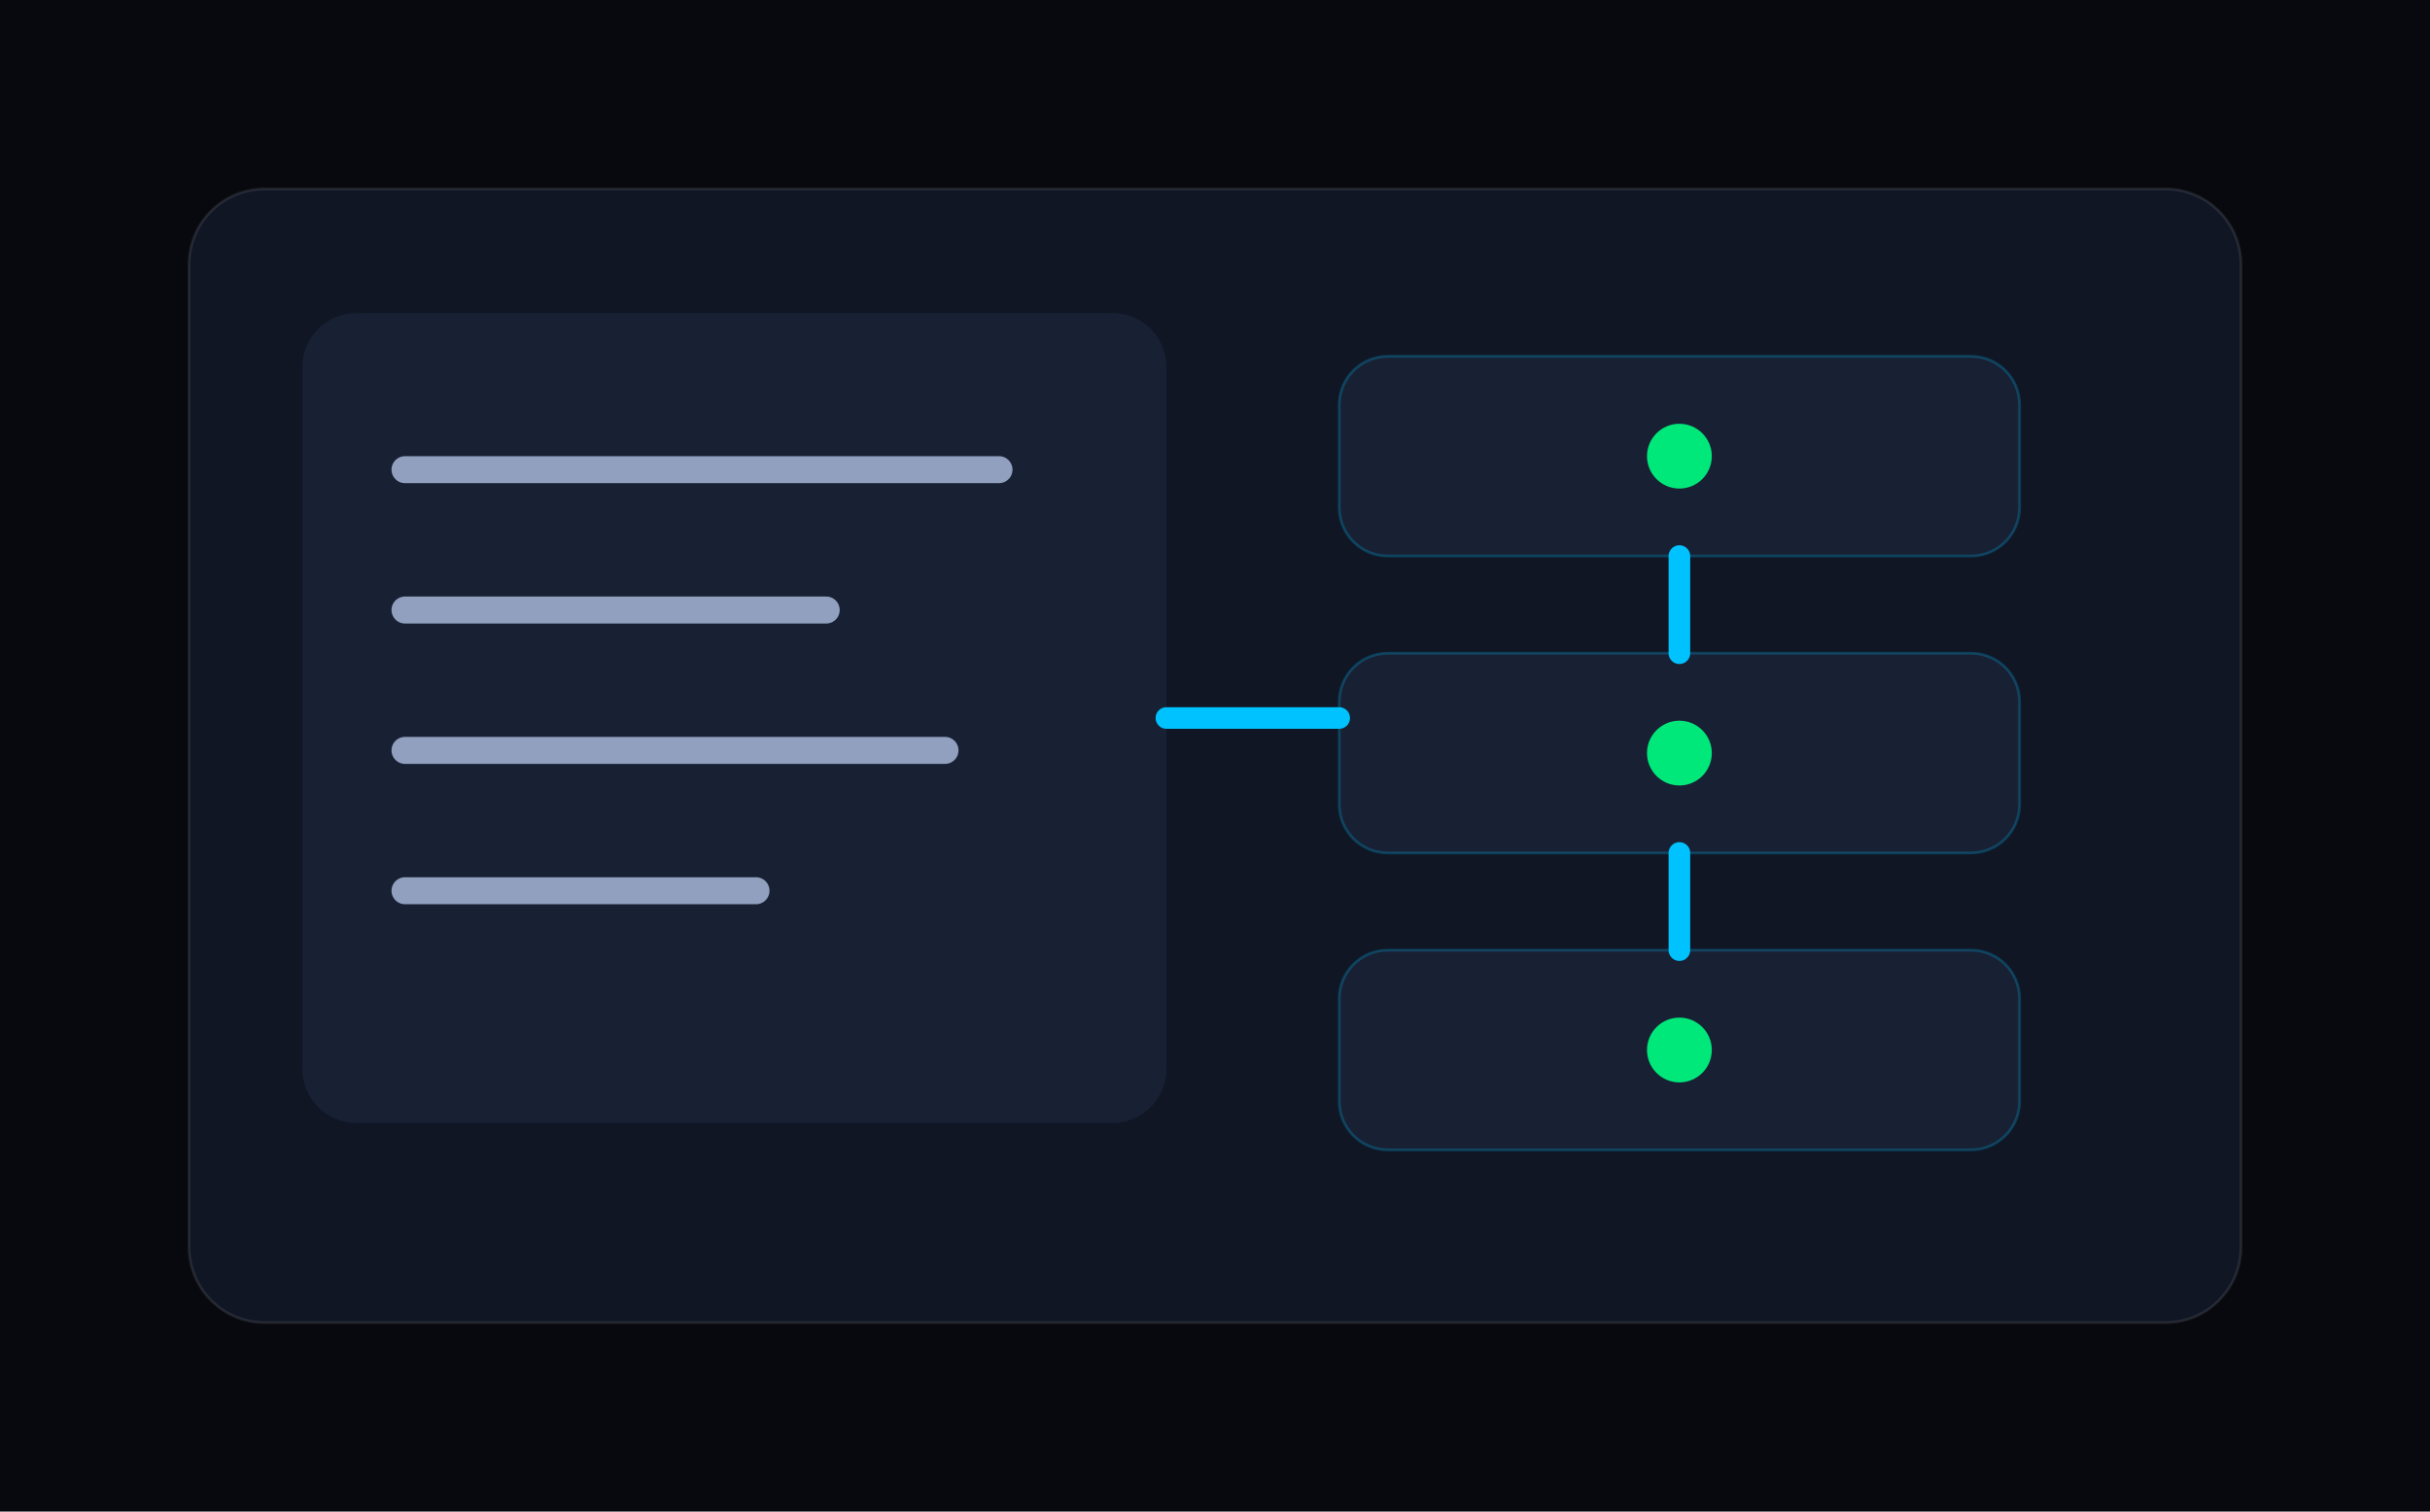
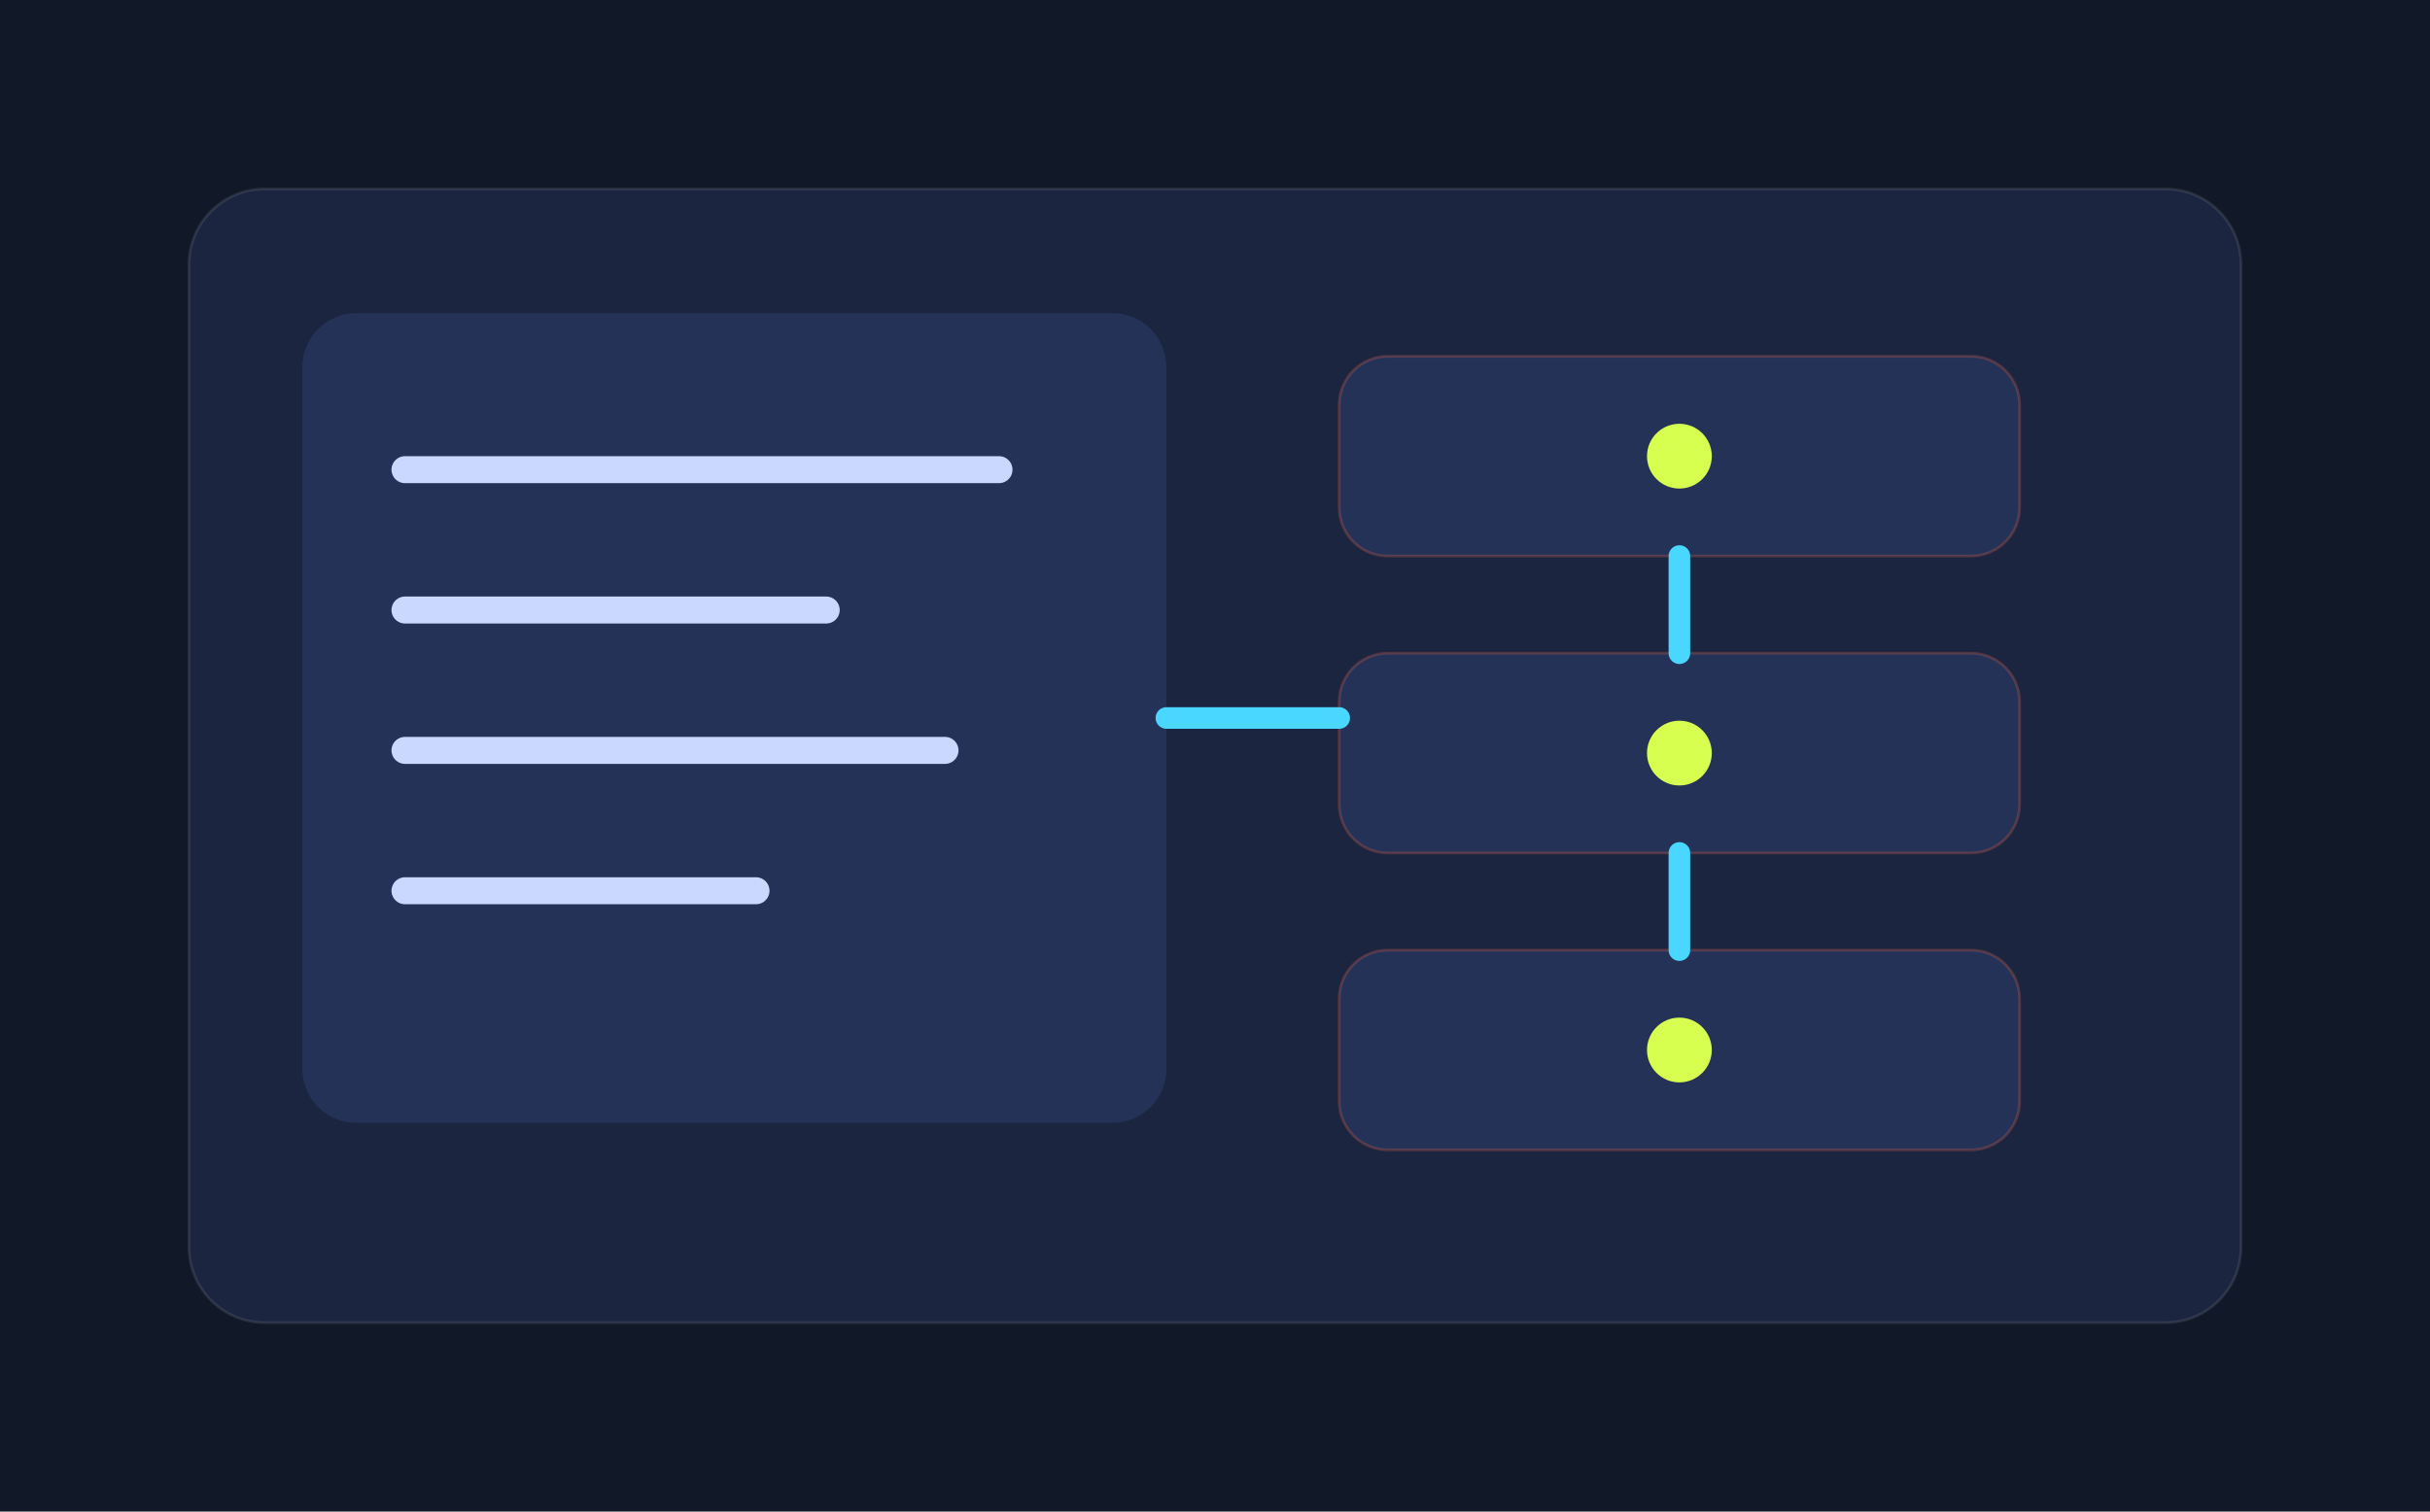
<svg xmlns="http://www.w3.org/2000/svg" width="900" height="560" viewBox="0 0 900 560" fill="none">
-   <rect width="900" height="560" fill="#07090F" />
-   <rect x="70" y="70" width="760" height="420" rx="28" fill="#101624" stroke="rgba(255,255,255,.1)" />
-   <rect x="112" y="116" width="320" height="300" rx="20" fill="#182134" />
-   <path d="M150 174h220M150 226h156M150 278h200M150 330h130" stroke="#91A0BF" stroke-width="10" stroke-linecap="round" />
-   <rect x="496" y="132" width="252" height="74" rx="18" fill="#182134" stroke="rgba(0,194,255,.24)" />
-   <rect x="496" y="242" width="252" height="74" rx="18" fill="#182134" stroke="rgba(0,194,255,.24)" />
-   <rect x="496" y="352" width="252" height="74" rx="18" fill="#182134" stroke="rgba(0,194,255,.24)" />
-   <path d="M432 266h64M622 206v36M622 316v36" stroke="#00C2FF" stroke-width="8" stroke-linecap="round" />
-   <circle cx="622" cy="169" r="12" fill="#00E87A" />
-   <circle cx="622" cy="279" r="12" fill="#00E87A" />
-   <circle cx="622" cy="389" r="12" fill="#00E87A" />
+   <rect width="900" height="560" fill="#111827" />
+   <rect x="70" y="70" width="760" height="420" rx="28" fill="#1B2540" stroke="rgba(255,255,255,.1)" />
+   <rect x="112" y="116" width="320" height="300" rx="20" fill="#243257" />
+   <path d="M150 174h220M150 226h156M150 278h200M150 330h130" stroke="#CAD7FF" stroke-width="10" stroke-linecap="round" />
+   <rect x="496" y="132" width="252" height="74" rx="18" fill="#243257" stroke="rgba(255,107,74,.24)" />
+   <rect x="496" y="242" width="252" height="74" rx="18" fill="#243257" stroke="rgba(255,107,74,.24)" />
+   <rect x="496" y="352" width="252" height="74" rx="18" fill="#243257" stroke="rgba(255,107,74,.24)" />
+   <path d="M432 266h64M622 206v36M622 316v36" stroke="#49D6FF" stroke-width="8" stroke-linecap="round" />
+   <circle cx="622" cy="169" r="12" fill="#D7FF4F" />
+   <circle cx="622" cy="279" r="12" fill="#D7FF4F" />
+   <circle cx="622" cy="389" r="12" fill="#D7FF4F" />
</svg>
